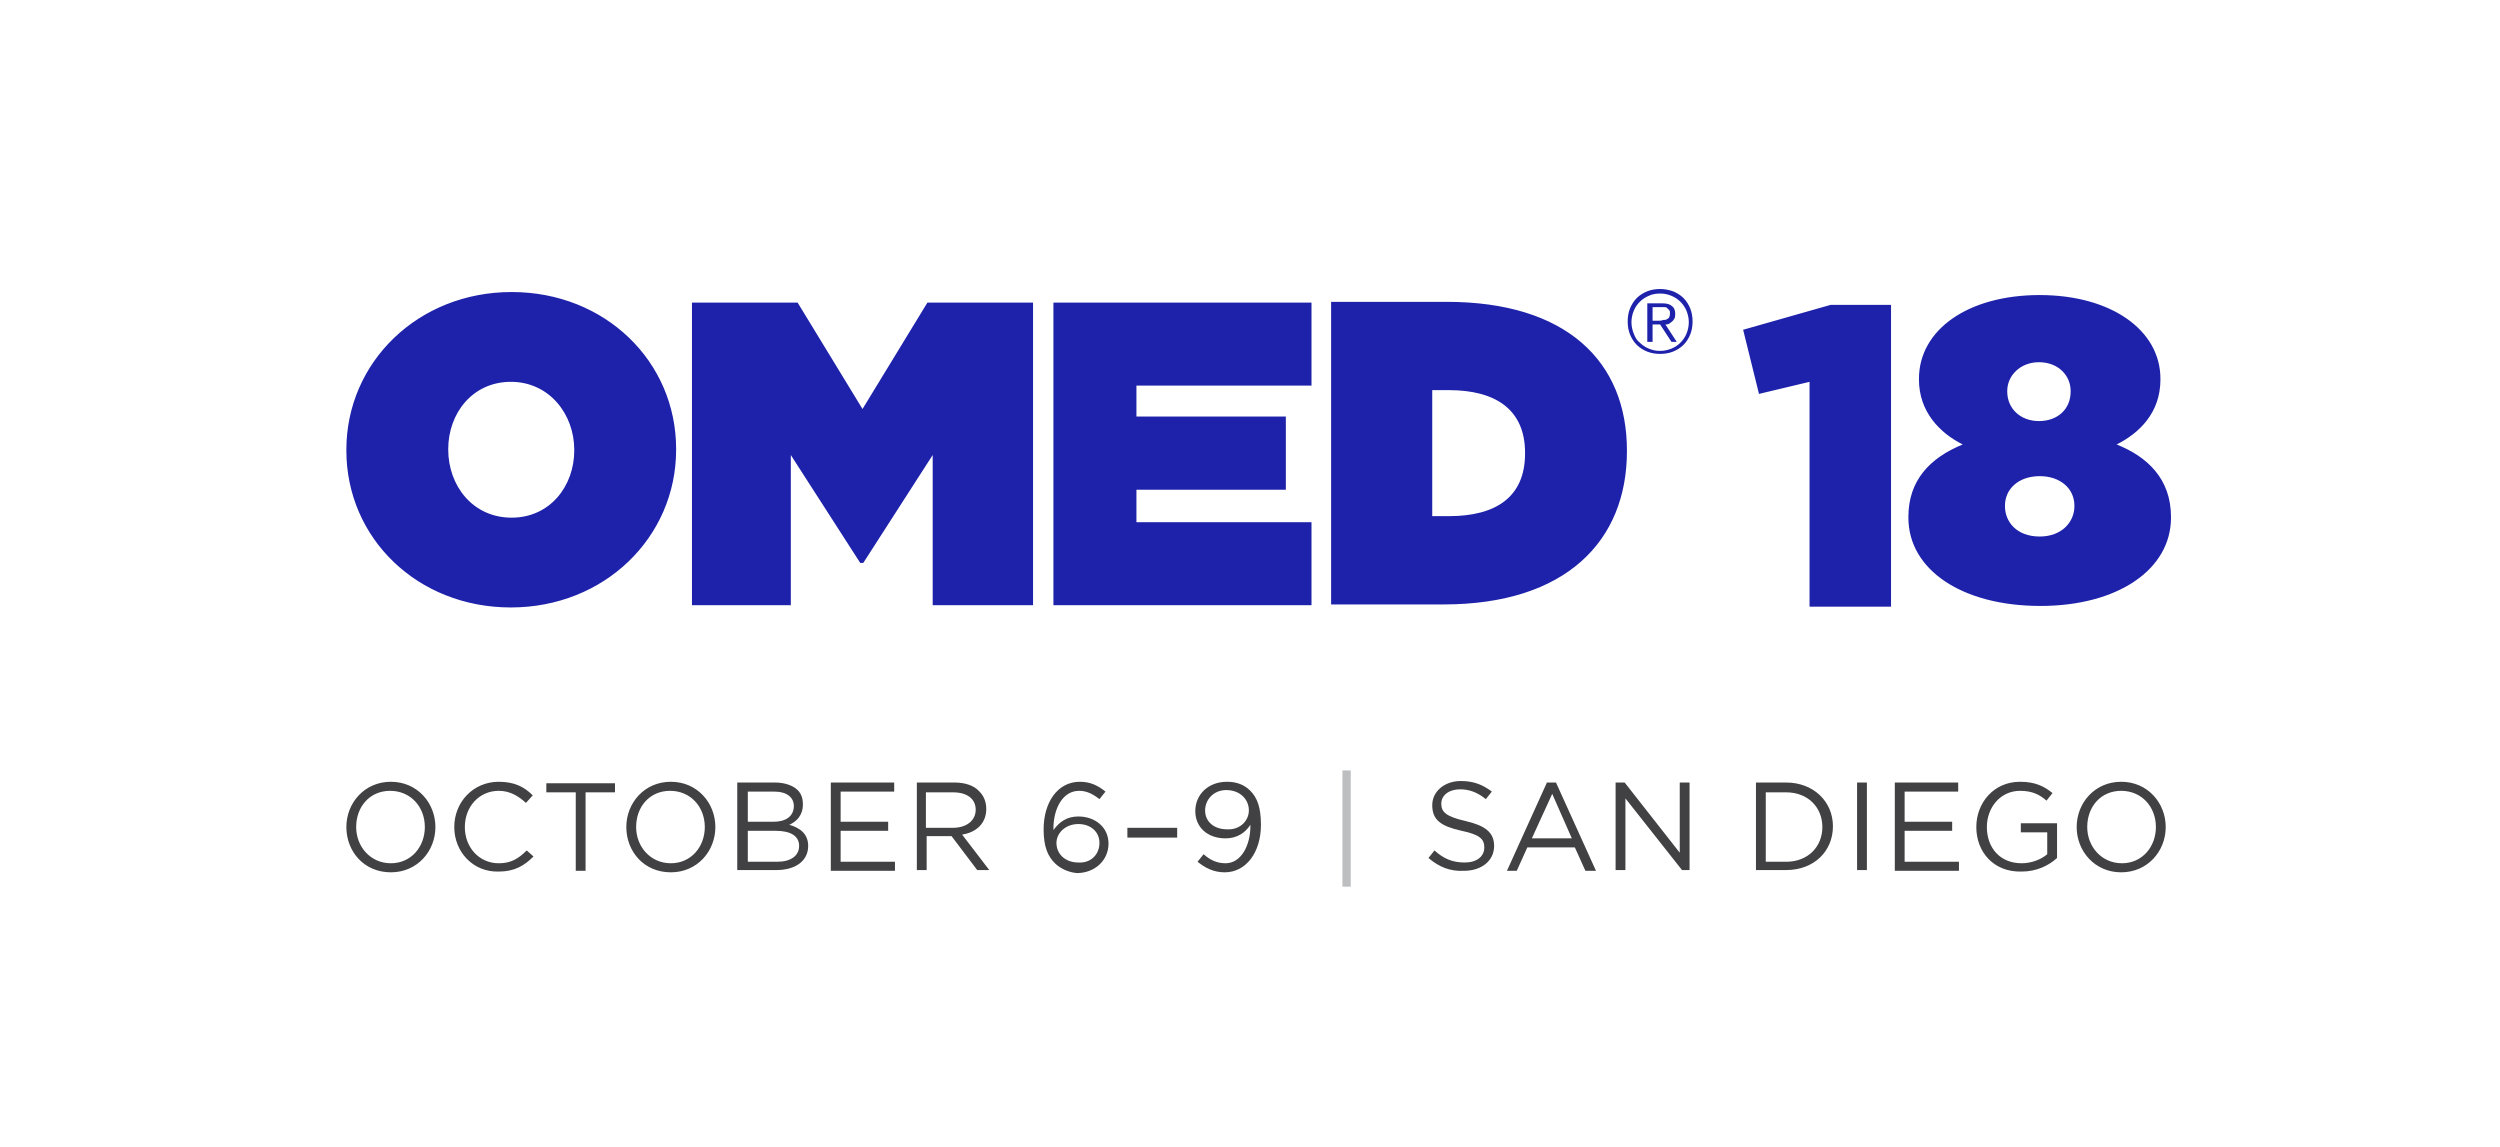
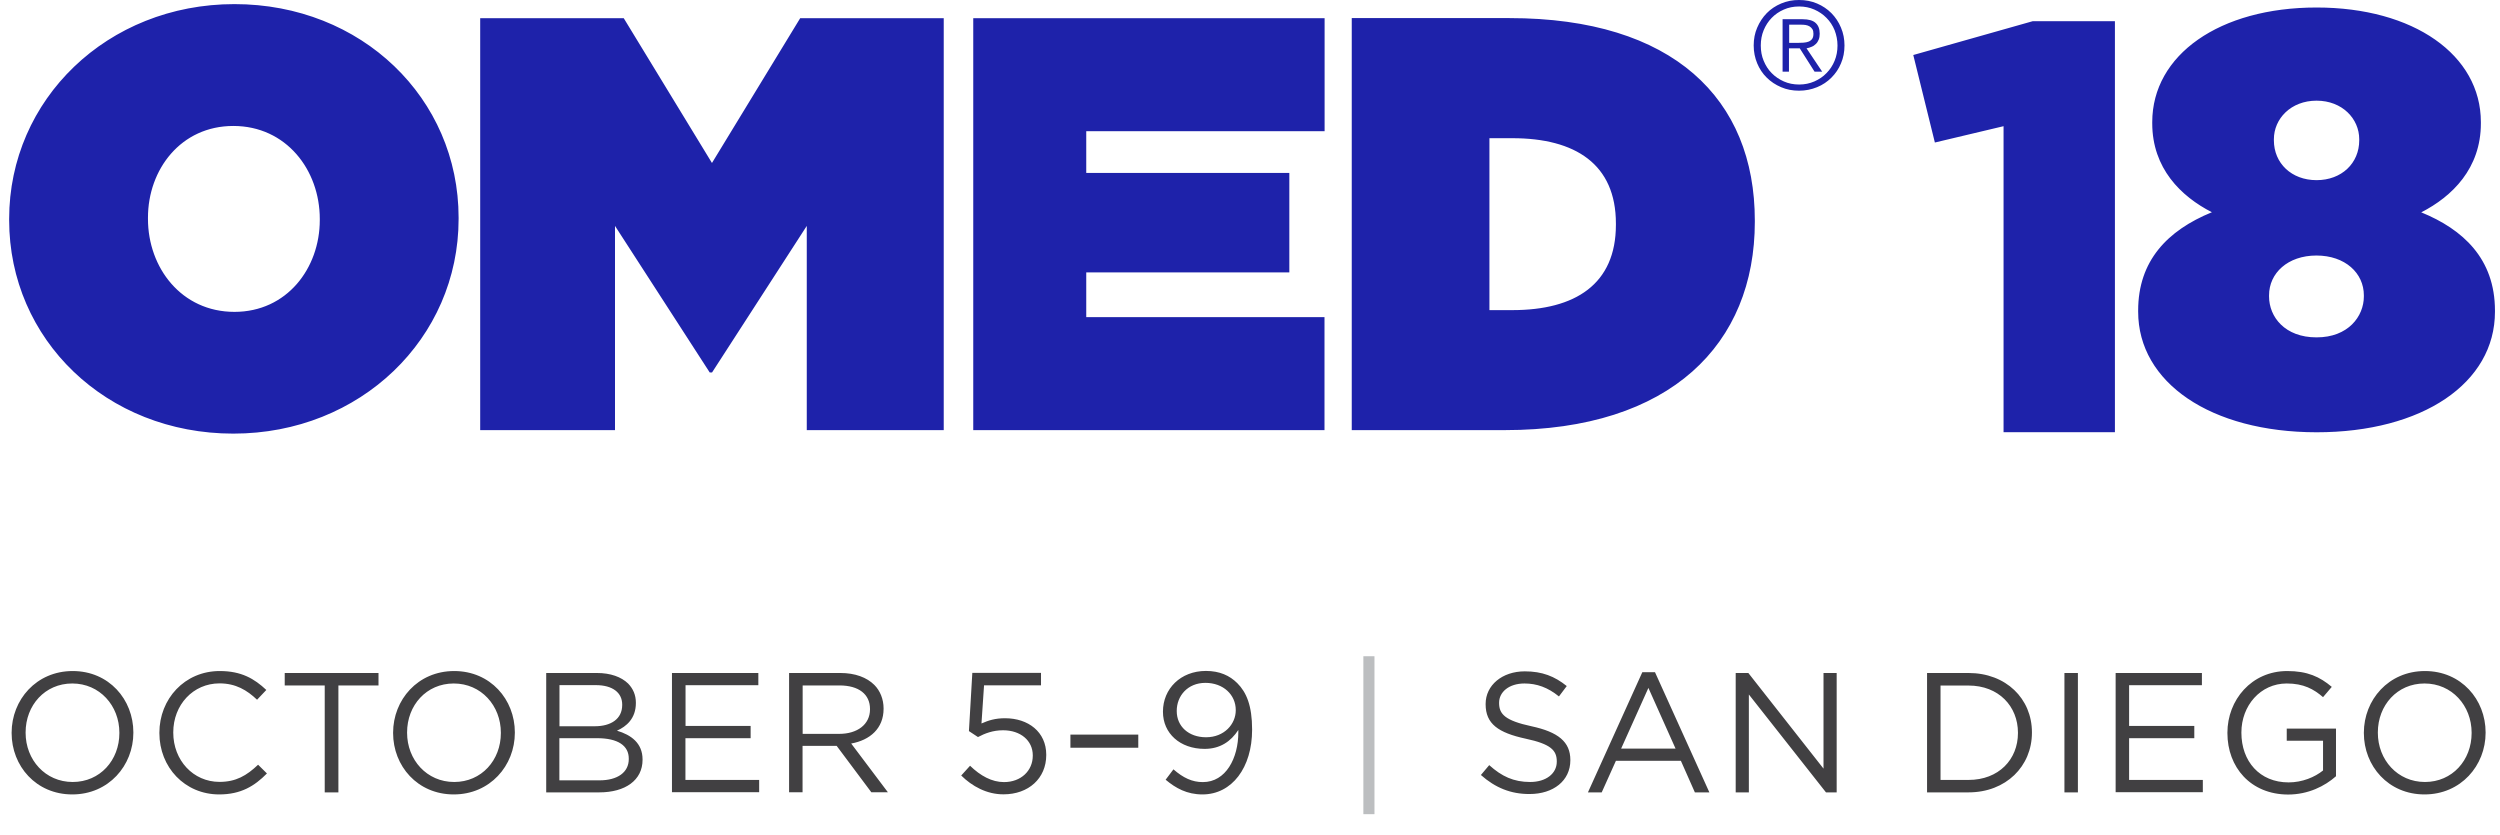
- <svg xmlns="http://www.w3.org/2000/svg" viewBox="0 0 331.3 152">
-   <style>.st0{display:none}.st1{display:inline}.st2{fill:#e2231a}.st3{fill:#414042}.st4{fill:#bcbec0}.st5{fill:#1e22aa}</style>
-   <g id="old-version" class="st0">
-     <g class="st1">
-       <path class="st2" d="M91.7 40.5h14l8.6 14 8.5-14h14v40h-13.3V60.6l-9.2 14.3h-.3l-9.2-14.3v19.9H91.7zM176.4 40.5h15.3c15.9 0 23.8 7.8 23.8 19.7v.1c0 11.8-8.1 20.2-24.3 20.2h-14.9v-40zM192 68.8c6.1 0 10.1-2.5 10.1-8.3v-.1c0-5.8-3.9-8.3-10.1-8.3h-2.2v16.7h2.2zM46 60.1V60c0-11.6 9.5-20.9 21.9-20.9 12.3 0 21.8 9.1 21.8 20.7v.2c0 11.6-9.5 20.9-21.9 20.9S46 71.7 46 60.1m30.2 0V60c0-4.7-3.3-9-8.4-9-5.1 0-8.3 4.2-8.3 8.9v.1c0 4.7 3.3 9 8.4 9 5.1 0 8.3-4.2 8.3-8.9M173.7 51.4V40.5h-34.1v40h34.1v-11h-23.1v-4.3h19.7v-9.7h-19.7v-4.1zM221.7 38.6c.5.2 1 .5 1.4.9.4.4.7.9.9 1.4.2.5.3 1.1.3 1.7 0 .6-.1 1.2-.3 1.7-.2.5-.5 1-.9 1.4-.4.4-.9.7-1.4.9-.5.2-1.1.3-1.7.3-.6 0-1.2-.1-1.7-.3-.5-.2-1-.5-1.4-.9-.4-.4-.7-.9-.9-1.4-.2-.5-.3-1.1-.3-1.7 0-.6.1-1.2.3-1.7.2-.5.5-1 .9-1.4.4-.4.9-.7 1.4-.9.5-.2 1.1-.3 1.7-.3.6 0 1.1.1 1.7.3m-3.2.6c-.5.2-.9.5-1.2.8-.3.3-.6.7-.8 1.2-.2.5-.3 1-.3 1.5s.1 1 .3 1.5c.2.5.4.9.8 1.2.3.3.7.6 1.2.8.5.2.9.3 1.5.3.5 0 1-.1 1.5-.3.5-.2.9-.5 1.2-.8.3-.3.6-.7.8-1.2.2-.5.3-1 .3-1.5s-.1-1-.3-1.5c-.2-.5-.5-.9-.8-1.2-.3-.3-.7-.6-1.2-.8-.5-.2-.9-.3-1.5-.3s-1.1.1-1.5.3m-.2 6.1v-5.1h2c.6 0 1 .1 1.3.4.3.2.4.6.4 1 0 .2 0 .4-.1.6-.1.2-.2.3-.3.4-.1.1-.3.2-.4.3-.2.1-.3.1-.5.1l1.5 2.3h-.7L220 43h-1v2.3h-.7zm2.1-2.9c.2 0 .4 0 .5-.1.1-.1.3-.1.3-.3.1-.1.1-.3.1-.5s0-.3-.1-.4l-.3-.3c-.1-.1-.2-.1-.4-.1H219v1.8h.8c.2 0 .4 0 .6-.1M239.3 50.8l-6.6 1.5-2.1-8.4 11.5-3.3h8v39.7h-10.8z" />
-       <g>
-         <path class="st2" d="M270.6 51.6h-18.1V40.7H285v10l-17.2 29.7h-14.4l17.2-28.8z" />
-       </g>
-     </g>
-     <g class="st1">
-       <path class="st3" d="M46 107.6c0-2.5 1.9-4.7 4.6-4.7 2.8 0 4.6 2.2 4.6 4.7s-1.9 4.7-4.6 4.7-4.6-2.2-4.6-4.7zm8.2 0c0-2.1-1.5-3.8-3.6-3.8s-3.5 1.7-3.5 3.7c0 2.1 1.5 3.7 3.6 3.7s3.5-1.5 3.5-3.6zM57.2 107.6c0-2.6 1.9-4.7 4.6-4.7 1.6 0 2.6.6 3.5 1.4l-.7.7c-.8-.7-1.6-1.2-2.8-1.2-2 0-3.5 1.6-3.5 3.7s1.5 3.7 3.5 3.7c1.2 0 2.1-.5 2.9-1.3l.7.7c-.9 1-2 1.6-3.6 1.6-2.6.1-4.6-2-4.6-4.6zM69.8 104h-3v-.9h7.1v.9h-3v8.1h-1V104zM75.1 107.6c0-2.5 1.9-4.7 4.6-4.7s4.6 2.2 4.6 4.7-1.9 4.7-4.6 4.7-4.6-2.2-4.6-4.7zm8.1 0c0-2.1-1.5-3.8-3.6-3.8s-3.5 1.7-3.5 3.7c0 2.1 1.5 3.7 3.6 3.7 2.1.2 3.5-1.5 3.5-3.6zM86.7 103.1h3.9c1 0 1.8.3 2.4.8.4.4.6.9.6 1.4 0 1.2-.7 1.8-1.4 2.1 1.1.3 1.9.9 1.9 2.2 0 1.6-1.3 2.5-3.3 2.5h-4v-9zm3.7 4c1.2 0 2.1-.6 2.1-1.6 0-.9-.7-1.5-2-1.5h-2.8v3.1h2.7zm.4 4.1c1.4 0 2.2-.6 2.2-1.6s-.8-1.6-2.4-1.6h-2.9v3.2h3.1zM96.3 103.1h6.5v.9h-5.5v3.1h4.9v.9h-4.9v3.2h5.6v.9h-6.6v-9zM105.2 103.1h3.9c1.1 0 2 .3 2.6.9.4.4.7 1.1.7 1.8 0 1.5-1 2.4-2.5 2.6l2.8 3.7h-1.3l-2.6-3.5h-2.6v3.5h-1v-9zm3.8 4.6c1.4 0 2.3-.7 2.3-1.9 0-1.1-.9-1.8-2.3-1.8h-2.8v3.7h2.8zM123.5 104h-5v-.9h6.1v.8l-4.1 8.3h-1.1l4.1-8.2zM126.1 107.8h5.1v1h-5.1v-1zM134.3 104.1l-1.7.5-.2-.8 2.2-.8h.8v9.1h-1v-8zM139.2 104.1l-1.7.5-.2-.8 2.2-.8h.8v9.1h-1v-8z" />
-       <g>
-         <path class="st3" d="M158.5 103.1h3.4c2 0 3.4 1.1 3.4 2.9 0 2-1.6 3-3.6 3h-2.2v3.2h-1v-9.1zm3.3 4.9c1.5 0 2.5-.8 2.5-2 0-1.3-1-2-2.4-2h-2.3v4h2.2zM167.4 103.1h1v4h5.2v-4h1v9.1h-1v-4.1h-5.2v4.1h-1v-9.1zM177.6 103.1h1v9.1h-1v-9.1zM181.5 103.1h1v8.1h5.1v.9h-6.1v-9zM193.2 103h1l4.1 9.1h-1.1l-1.1-2.4h-4.9l-1.1 2.4h-1l4.1-9.1zm2.5 5.8l-2.1-4.6-2.1 4.6h4.2zM200.3 103.1h3.1c2.8 0 4.8 2 4.8 4.5s-2 4.5-4.8 4.5h-3.1v-9zm3.1 8.1c2.3 0 3.8-1.6 3.8-3.6s-1.5-3.6-3.8-3.6h-2.1v7.2h2.1zM210.7 103.1h6.5v.9h-5.5v3.1h4.9v.9h-4.9v3.2h5.6v.9h-6.6v-9zM219.6 103.1h1v8.1h5.1v.9h-6.1v-9zM227.8 103.1h3.4c2 0 3.4 1.1 3.4 2.9 0 2-1.6 3-3.6 3h-2.2v3.2h-1v-9.1zm3.3 4.9c1.5 0 2.5-.8 2.5-2 0-1.3-1-2-2.4-2h-2.3v4h2.2zM236.7 103.1h1v4h5.2v-4h1v9.1h-1v-4.1h-5.2v4.1h-1v-9.1zM246.9 103.1h1v9.1h-1v-9.1zM254.2 103h1l4.1 9.1h-1.1l-1.1-2.4h-4.9l-1.1 2.4h-1l4.1-9.1zm2.5 5.8l-2.1-4.6-2.1 4.6h4.2zM260.6 113.3c.6-.2.9-.6.9-1.1h-.5v-1.4h1.2v1.2c0 1-.5 1.6-1.4 1.8l-.2-.5zM268.9 103.1h3.4c2 0 3.4 1.1 3.4 2.9 0 2-1.6 3-3.6 3h-2.2v3.2h-1v-9.1zm3.2 4.9c1.5 0 2.5-.8 2.5-2 0-1.3-1-2-2.4-2h-2.3v4h2.2zM280.2 103h1l4.1 9.1h-1.1l-1.1-2.4h-4.9l-1.1 2.4h-1l4.1-9.1zm2.5 5.8l-2.1-4.6-2.1 4.6h4.2z" />
-       </g>
-       <path class="st4" d="M148.9 101.6h.8v12h-.8z" />
-     </g>
-   </g>
-   <g id="sub">
-     <path class="st3" d="M45.9 109.6c0-3.2 2.4-6 5.9-6 3.5 0 5.9 2.8 5.9 6s-2.4 6-5.9 6c-3.6 0-5.9-2.8-5.9-6zm10.4 0c0-2.7-1.9-4.8-4.6-4.8s-4.5 2.1-4.5 4.8c0 2.6 1.9 4.8 4.6 4.8s4.5-2.2 4.5-4.8zM60.2 109.6c0-3.3 2.5-6 5.9-6 2.1 0 3.4.7 4.5 1.8l-.9 1c-1-.9-2.1-1.6-3.6-1.6-2.6 0-4.5 2.1-4.5 4.8 0 2.7 1.9 4.8 4.5 4.8 1.6 0 2.6-.6 3.7-1.7l.9.8c-1.2 1.2-2.5 2-4.6 2-3.4.1-5.9-2.6-5.9-5.9zM76.3 105h-3.9v-1.2h9.1v1.2h-3.9v10.4h-1.3V105zM83 109.6c0-3.2 2.4-6 5.9-6 3.5 0 5.9 2.8 5.9 6s-2.4 6-5.9 6c-3.6 0-5.9-2.8-5.9-6zm10.4 0c0-2.7-1.9-4.8-4.6-4.8s-4.5 2.1-4.5 4.8c0 2.6 1.9 4.8 4.6 4.8s4.5-2.2 4.5-4.8zM97.8 103.7h4.9c1.3 0 2.4.4 3 1 .5.5.7 1.1.7 1.9 0 1.5-.9 2.3-1.8 2.7 1.4.4 2.5 1.2 2.5 2.8 0 2-1.7 3.2-4.2 3.2h-5.2v-11.6zm7.4 3.1c0-1.1-.9-1.9-2.6-1.9h-3.5v4h3.4c1.6 0 2.7-.7 2.7-2.1zm-2.4 3.3h-3.7v4.1h3.9c1.8 0 2.9-.8 2.9-2.1s-1.1-2-3.1-2zM110.1 103.7h8.4v1.2h-7.1v4h6.3v1.2h-6.3v4.1h7.2v1.2h-8.5v-11.7zM121.5 103.7h5c1.4 0 2.6.4 3.3 1.2.6.6.9 1.4.9 2.3 0 1.9-1.3 3.1-3.2 3.4l3.6 4.7h-1.6l-3.4-4.5h-3.3v4.5h-1.3v-11.6zm4.8 6c1.7 0 3-.9 3-2.4 0-1.4-1.1-2.3-3-2.3h-3.6v4.7h3.6zM139.8 114.4c-.9-.9-1.5-2.1-1.5-4.5 0-3.5 1.8-6.3 4.8-6.3 1.4 0 2.4.5 3.4 1.3l-.8 1c-.9-.7-1.7-1.1-2.7-1.1-2.2 0-3.4 2.4-3.4 5v.2c.8-1.1 1.8-1.8 3.3-1.8 2.2 0 4 1.4 4 3.6s-1.8 3.9-4.2 3.9c-1.1-.1-2.2-.6-2.9-1.3zm5.9-2.7c0-1.5-1.2-2.5-2.8-2.5-1.7 0-2.9 1.2-2.9 2.5 0 1.5 1.2 2.6 2.9 2.6 1.7.1 2.8-1.1 2.8-2.6zM149.4 109.7h6.6v1.3h-6.6v-1.3zM165.7 109.5v-.2c-.7 1.1-1.8 1.8-3.3 1.8-2.4 0-4-1.5-4-3.6 0-2.2 1.7-3.9 4.2-3.9 1.3 0 2.3.4 3.1 1.2.9.9 1.4 2.2 1.4 4.5 0 3.7-2 6.3-4.8 6.3-1.5 0-2.6-.6-3.6-1.4l.8-1c.9.8 1.8 1.2 2.9 1.2 2.1 0 3.3-2.4 3.3-4.9zm-.2-2.1c0-1.5-1.2-2.7-3-2.7-1.7 0-2.8 1.3-2.8 2.7 0 1.5 1.2 2.5 2.9 2.5 1.8.1 2.9-1.2 2.9-2.5z" />
-     <path class="st4" d="M177.9 102.1h1.1v15.4h-1.1v-15.4z" />
-     <path class="st3" d="M189.3 113.7l.8-1c1.2 1.1 2.4 1.6 4 1.6s2.6-.8 2.6-2c0-1.1-.6-1.7-3-2.2-2.7-.6-3.9-1.4-3.9-3.4 0-1.8 1.6-3.2 3.8-3.2 1.7 0 2.9.5 4.1 1.4l-.8 1c-1.1-.9-2.2-1.3-3.4-1.3-1.5 0-2.5.8-2.5 1.9 0 1.1.6 1.7 3.2 2.3 2.6.6 3.8 1.5 3.8 3.3 0 2-1.7 3.3-4 3.3-1.8.1-3.3-.5-4.7-1.7zM205 103.7h1.2l5.3 11.7h-1.4l-1.4-3.1h-6.3l-1.4 3.1h-1.3l5.3-11.7zm3.3 7.4l-2.6-5.9-2.7 5.9h5.3zM214.1 103.7h1.2l7.3 9.3v-9.3h1.3v11.6h-1l-7.5-9.5v9.5h-1.3v-11.6zM232.7 103.7h4c3.6 0 6.2 2.5 6.2 5.8s-2.5 5.8-6.2 5.8h-4v-11.6zm1.3 1.3v9.2h2.7c2.9 0 4.8-2 4.8-4.6 0-2.6-1.9-4.6-4.8-4.6H234zM246.1 103.7h1.3v11.6h-1.3v-11.6zM251.1 103.7h8.4v1.2h-7.1v4h6.3v1.2h-6.3v4.1h7.2v1.2h-8.5v-11.7zM261.9 109.6c0-3.2 2.3-6 5.8-6 2 0 3.2.6 4.3 1.5l-.8 1c-.9-.8-1.9-1.3-3.5-1.3-2.6 0-4.4 2.2-4.4 4.8 0 2.8 1.8 4.8 4.6 4.8 1.3 0 2.6-.5 3.4-1.2v-2.9h-3.5v-1.2h4.8v4.6c-1.1 1-2.7 1.8-4.7 1.8-3.7.1-6-2.6-6-5.9zM275.2 109.6c0-3.2 2.4-6 5.9-6 3.5 0 5.9 2.8 5.9 6s-2.4 6-5.9 6c-3.5 0-5.9-2.8-5.9-6zm10.5 0c0-2.7-1.9-4.8-4.6-4.8s-4.5 2.1-4.5 4.8c0 2.6 1.9 4.8 4.6 4.8s4.5-2.2 4.5-4.8z" />
-   </g>
-   <g id="logo">
-     <path class="st5" d="M45.9 59.7c0 11.6 9.4 20.8 21.8 20.8s21.9-9.3 21.9-20.9v-.1c0-11.6-9.4-20.8-21.8-20.8S45.9 48 45.9 59.6v.1m30.2 0c0 4.7-3.2 8.9-8.3 8.9-5.2 0-8.4-4.3-8.4-9v-.1c0-4.7 3.2-8.9 8.3-8.9 5.1 0 8.4 4.3 8.4 9v.1M239.8 50.6l-6.7 1.6-2.1-8.5 11.6-3.3h8v40h-10.8V50.6zM91.7 40.1h14l8.6 14.1 8.6-14.1h14v40.1h-13.3V60.3l-9.2 14.3h-.4l-9.2-14.3v19.9H91.7V40.1zm84.7 40h14.9c16.2 0 24.3-8.4 24.3-20.3v-.1c0-11.8-8-19.7-23.9-19.7h-15.3v40.1zm13.4-11.7V51.7h2.2c6.1 0 10.1 2.5 10.1 8.3v.1c0 5.8-3.9 8.3-10.1 8.3h-2.2zm-16-17.3v-11h-34.2v40.1h34.2v-11h-23.2v-4.3h19.8v-9.7h-19.8v-4.1h23.2zM252.9 68.6v-.1c0-4.8 2.8-7.8 7.2-9.6-3-1.5-5.8-4.3-5.8-8.6v-.1c0-6.5 6.5-11.1 16-11.1 9.4 0 16 4.6 16 11.1v.1c0 4.4-2.8 7.1-5.8 8.6 4 1.6 7.2 4.5 7.2 9.6v.1c0 6.9-7.1 11.7-17.3 11.7-10.4 0-17.5-4.8-17.5-11.7zm22-1.5V67c0-2.2-1.8-3.9-4.6-3.9s-4.6 1.7-4.6 3.9v.1c0 2 1.5 4 4.6 4 3 0 4.6-2 4.6-4zm-.5-15.2v-.1c0-2-1.6-3.8-4.2-3.8-2.5 0-4.2 1.8-4.2 3.8v.1c0 2.2 1.7 3.9 4.2 3.9s4.2-1.6 4.2-3.9zM221.7 38.6c.5.2 1 .5 1.4.9.4.4.7.9.9 1.4.2.5.3 1.1.3 1.7 0 .6-.1 1.2-.3 1.7-.2.5-.5 1-.9 1.4-.4.4-.9.7-1.4.9-.5.2-1.1.3-1.7.3-.6 0-1.2-.1-1.7-.3-.5-.2-1-.5-1.4-.9-.4-.4-.7-.9-.9-1.4-.2-.5-.3-1.1-.3-1.7 0-.6.1-1.2.3-1.7.2-.5.5-1 .9-1.4.4-.4.9-.7 1.4-.9.5-.2 1.1-.3 1.7-.3.6 0 1.1.1 1.7.3m-3.2.6c-.5.2-.9.5-1.2.8-.3.3-.6.7-.8 1.2-.2.5-.3 1-.3 1.5s.1 1 .3 1.5c.2.5.4.9.8 1.2.3.3.7.6 1.2.8.5.2.9.3 1.5.3.5 0 1-.1 1.5-.3.5-.2.9-.5 1.2-.8.3-.3.6-.7.8-1.2.2-.5.3-1 .3-1.5s-.1-1-.3-1.5c-.2-.5-.5-.9-.8-1.2-.3-.3-.7-.6-1.2-.8-.5-.2-.9-.3-1.5-.3s-1.1.1-1.5.3m-.2 6.1v-5.1h2c.6 0 1 .1 1.3.4.3.2.4.6.4 1 0 .2 0 .4-.1.6-.1.2-.2.3-.3.4-.1.1-.3.2-.4.3-.2.1-.3.1-.5.1l1.5 2.3h-.7L220 43h-1v2.3h-.7zm2.1-2.9c.2 0 .4 0 .5-.1.1-.1.3-.1.3-.3.1-.1.1-.3.1-.5s0-.3-.1-.4l-.3-.3c-.1-.1-.2-.1-.4-.1H219v1.8h.8c.2 0 .4 0 .6-.1" />
+ <svg xmlns="http://www.w3.org/2000/svg" viewBox="0 0 243.13 81.11">
+   <path fill="#414042" d="M1.13 71.29v-.03c0-3.2 2.4-6 5.94-6 3.53 0 5.9 2.77 5.9 5.97v.03c0 3.2-2.41 6-5.94 6-3.53 0-5.9-2.77-5.9-5.97zm10.48 0v-.03c0-2.64-1.92-4.79-4.58-4.79s-4.54 2.12-4.54 4.76v.03c0 2.64 1.92 4.79 4.58 4.79s4.54-2.12 4.54-4.76zM15.5 71.29v-.03c0-3.28 2.45-6 5.87-6 2.11 0 3.37.75 4.53 1.84l-.9.95c-.98-.93-2.07-1.59-3.65-1.59-2.57 0-4.5 2.09-4.5 4.76v.03c0 2.69 1.94 4.79 4.5 4.79 1.59 0 2.64-.61 3.75-1.67l.86.85c-1.21 1.23-2.54 2.04-4.64 2.04-3.35 0-5.82-2.64-5.82-5.97zM31.59 66.66h-3.9v-1.21h9.12v1.21h-3.9v10.4h-1.33v-10.4zM38.23 71.29v-.03c0-3.2 2.4-6 5.94-6 3.53 0 5.9 2.77 5.9 5.97v.03c0 3.2-2.41 6-5.94 6-3.53 0-5.9-2.77-5.9-5.97zm10.48 0v-.03c0-2.64-1.92-4.79-4.58-4.79s-4.54 2.12-4.54 4.76v.03c0 2.64 1.92 4.79 4.58 4.79s4.54-2.12 4.54-4.76zM53.11 65.45h4.94c1.33 0 2.37.38 3.04 1.03.48.5.75 1.11.75 1.86v.03c0 1.51-.93 2.29-1.84 2.69 1.38.41 2.49 1.21 2.49 2.8v.03c0 1.99-1.68 3.17-4.21 3.17h-5.16V65.45zm7.4 3.07c0-1.14-.91-1.89-2.57-1.89h-3.53v4h3.43c1.58 0 2.67-.71 2.67-2.07v-.04zm-2.44 3.27H54.4v4.1h3.9c1.76 0 2.85-.78 2.85-2.07v-.03c.01-1.27-1.05-2-3.08-2zM65.36 65.45h8.39v1.19h-7.08v3.96H73v1.19h-6.34v4.06h7.17v1.19h-8.48V65.45zM76.74 65.45h4.99c1.43 0 2.57.43 3.3 1.16.56.56.9 1.38.9 2.29v.03c0 1.92-1.33 3.05-3.15 3.38l3.57 4.74h-1.61l-3.37-4.51h-3.32v4.51h-1.31v-11.6zm4.88 5.92c1.74 0 2.99-.9 2.99-2.39v-.03c0-1.43-1.09-2.29-2.97-2.29h-3.58v4.71h3.56zM93.48 75.42l.86-.95c1.01.98 2.12 1.59 3.3 1.59 1.66 0 2.8-1.11 2.8-2.57v-.03c0-1.44-1.19-2.44-2.89-2.44-.98 0-1.76.3-2.44.66l-.88-.58.33-5.66h6.68v1.21H95.7l-.25 3.71c.68-.3 1.33-.51 2.29-.51 2.26 0 4.01 1.33 4.01 3.55v.03c0 2.27-1.73 3.82-4.15 3.82-1.63.01-3.07-.79-4.12-1.83zM104.1 71.44h6.6v1.28h-6.6v-1.28zM120.43 71.22v-.23c-.73 1.13-1.79 1.84-3.28 1.84-2.39 0-4.05-1.51-4.05-3.6v-.03c0-2.21 1.71-3.95 4.18-3.95 1.33 0 2.31.45 3.05 1.19.88.88 1.44 2.17 1.44 4.5v.03c0 3.68-1.96 6.29-4.83 6.29-1.51 0-2.6-.61-3.58-1.43l.76-1.01c.95.83 1.82 1.24 2.85 1.24 2.25.01 3.46-2.33 3.46-4.84zm-.25-2.14v-.03c0-1.48-1.21-2.64-2.95-2.64-1.74 0-2.79 1.28-2.79 2.72v.03c0 1.48 1.16 2.54 2.85 2.54 1.78 0 2.89-1.29 2.89-2.62z" />
+   <path fill="#BCBEC0" d="M132.59 63.82h1.08v15.36h-1.08V63.82z" />
+   <path fill="#414042" d="M144.02 75.37l.81-.96c1.21 1.09 2.37 1.64 3.98 1.64 1.56 0 2.59-.83 2.59-1.97v-.03c0-1.08-.58-1.69-3.02-2.21-2.67-.58-3.9-1.44-3.9-3.35v-.03c0-1.82 1.61-3.17 3.81-3.17 1.69 0 2.9.48 4.08 1.43l-.76 1.01c-1.08-.88-2.16-1.26-3.35-1.26-1.51 0-2.47.83-2.47 1.87v.03c0 1.09.6 1.71 3.15 2.26 2.59.56 3.78 1.51 3.78 3.28v.03c0 1.99-1.66 3.28-3.96 3.28-1.83.01-3.34-.61-4.74-1.85zM159.72 65.37h1.23l5.29 11.69h-1.41l-1.36-3.07h-6.32l-1.38 3.07h-1.34l5.29-11.69zm3.23 7.43l-2.64-5.9-2.65 5.9h5.29zM168.8 65.45h1.23l7.31 9.3v-9.3h1.28v11.61h-1.04l-7.5-9.52v9.52h-1.28V65.45zM187.41 65.45h4.03c3.65 0 6.17 2.5 6.17 5.77v.03c0 3.27-2.52 5.81-6.17 5.81h-4.03V65.45zm1.31 1.21v9.19h2.72c2.94 0 4.81-1.99 4.81-4.56v-.03c0-2.57-1.87-4.59-4.81-4.59h-2.72zM200.77 65.45h1.31v11.61h-1.31V65.45zM205.75 65.45h8.39v1.19h-7.08v3.96h6.34v1.19h-6.34v4.06h7.17v1.19h-8.48V65.45zM216.62 71.29v-.03c0-3.18 2.34-6 5.82-6 1.96 0 3.17.56 4.33 1.54l-.85 1c-.9-.78-1.89-1.33-3.53-1.33-2.57 0-4.41 2.17-4.41 4.76v.03c0 2.77 1.77 4.83 4.59 4.83 1.33 0 2.55-.51 3.35-1.16v-2.89h-3.53v-1.18h4.79v4.63c-1.08.96-2.7 1.78-4.66 1.78-3.65-.01-5.9-2.66-5.9-5.98zM229.89 71.29v-.03c0-3.2 2.4-6 5.94-6 3.53 0 5.9 2.77 5.9 5.97v.03c0 3.2-2.41 6-5.94 6-3.53 0-5.9-2.77-5.9-5.97zm10.48 0v-.03c0-2.64-1.92-4.79-4.58-4.79s-4.54 2.12-4.54 4.76v.03c0 2.64 1.92 4.79 4.58 4.79s4.54-2.12 4.54-4.76z" />
+   <g>
+     <path fill="#1E22AA" d="M.89 21.4c0 11.62 9.44 20.77 21.8 20.77S44.6 32.9 44.6 21.29v-.12C44.6 9.55 35.16.4 22.8.4 10.44.4.89 9.67.89 21.29v.11m30.21 0c0 4.69-3.2 8.93-8.3 8.93-5.15 0-8.41-4.29-8.41-9.04v-.12c0-4.69 3.2-8.92 8.3-8.92 5.15 0 8.41 4.29 8.41 9.04v.11M194.86 12.27l-6.69 1.59-2.1-8.51 11.62-3.29h7.99v39.97h-10.83V12.27zM46.7 1.77h13.96l8.58 14.08 8.58-14.08h13.96v40.06H78.46V21.97l-9.21 14.25h-.23l-9.21-14.25v19.86H46.7V1.77zm84.76 40.06h14.88c16.19 0 24.32-8.41 24.32-20.26v-.12c0-11.85-7.95-19.69-23.86-19.69h-15.34v40.07zm13.39-11.68V13.44h2.23c6.12 0 10.07 2.52 10.07 8.3v.12c0 5.78-3.95 8.3-10.07 8.3h-2.23zm-16.03-17.39V1.77H94.65v40.06h34.16V30.84h-23.17v-4.35h19.75v-9.67h-19.75v-4.06h23.18zM207.94 30.31v-.11c0-4.83 2.84-7.79 7.17-9.56-3.01-1.54-5.8-4.27-5.8-8.65v-.11c0-6.54 6.54-11.15 15.98-11.15 9.44 0 15.98 4.61 15.98 11.15V12c0 4.38-2.79 7.11-5.8 8.65 4.04 1.65 7.17 4.49 7.17 9.56v.11c0 6.94-7.05 11.72-17.35 11.72-10.3-.01-17.35-4.84-17.35-11.73zm21.95-1.48v-.11c0-2.16-1.82-3.87-4.61-3.87s-4.61 1.71-4.61 3.87v.11c0 1.99 1.54 3.98 4.61 3.98 3.08.01 4.61-2.04 4.61-3.98zm-.45-15.18v-.11c0-1.99-1.65-3.75-4.15-3.75-2.5 0-4.15 1.76-4.15 3.75v.11c0 2.22 1.71 3.87 4.15 3.87 2.44 0 4.15-1.65 4.15-3.87zM176.71.34c.54.23 1 .54 1.4.94.39.4.71.87.93 1.41.23.54.34 1.12.34 1.73 0 .63-.11 1.21-.34 1.74-.22.54-.54 1-.93 1.39-.4.4-.86.71-1.4.93-.54.22-1.12.34-1.75.34-.63 0-1.21-.11-1.74-.34-.54-.23-1.01-.54-1.4-.93-.4-.39-.71-.86-.93-1.39-.22-.53-.34-1.11-.34-1.74 0-.62.11-1.2.34-1.73.23-.54.54-1.01.93-1.41.39-.4.86-.71 1.4-.94a4.39 4.39 0 0 1 1.74-.34c.63 0 1.21.11 1.75.34m-3.23.59c-.46.2-.85.47-1.18.81-.33.34-.59.74-.78 1.2-.19.46-.28.95-.28 1.49 0 .53.09 1.03.28 1.48.19.46.44.86.78 1.2.33.34.73.61 1.18.81.45.2.95.3 1.49.3.53 0 1.02-.1 1.48-.3.45-.2.85-.46 1.18-.81.34-.34.6-.74.79-1.2.19-.46.28-.95.28-1.48s-.1-1.02-.28-1.49c-.19-.46-.45-.86-.79-1.2-.33-.34-.73-.61-1.18-.81-.45-.2-.95-.3-1.48-.3-.55 0-1.04.1-1.49.3m-.12 6.04v-5.1h1.95c.58 0 1 .12 1.26.36.27.24.4.59.4 1.05 0 .22-.03.41-.1.58-.07.17-.16.31-.28.42-.12.12-.25.21-.41.27-.16.07-.32.12-.49.15l1.52 2.27h-.74l-1.44-2.27h-1.05v2.27h-.62zm2.03-2.82c.19-.01.35-.05.49-.1a.77.77 0 0 0 .35-.26c.09-.12.13-.29.13-.51 0-.18-.03-.33-.1-.44a.87.87 0 0 0-.27-.27c-.11-.07-.24-.11-.39-.14-.14-.02-.29-.03-.45-.03H174v1.77h.83c.18 0 .37-.01.56-.02" />
  </g>
</svg>
